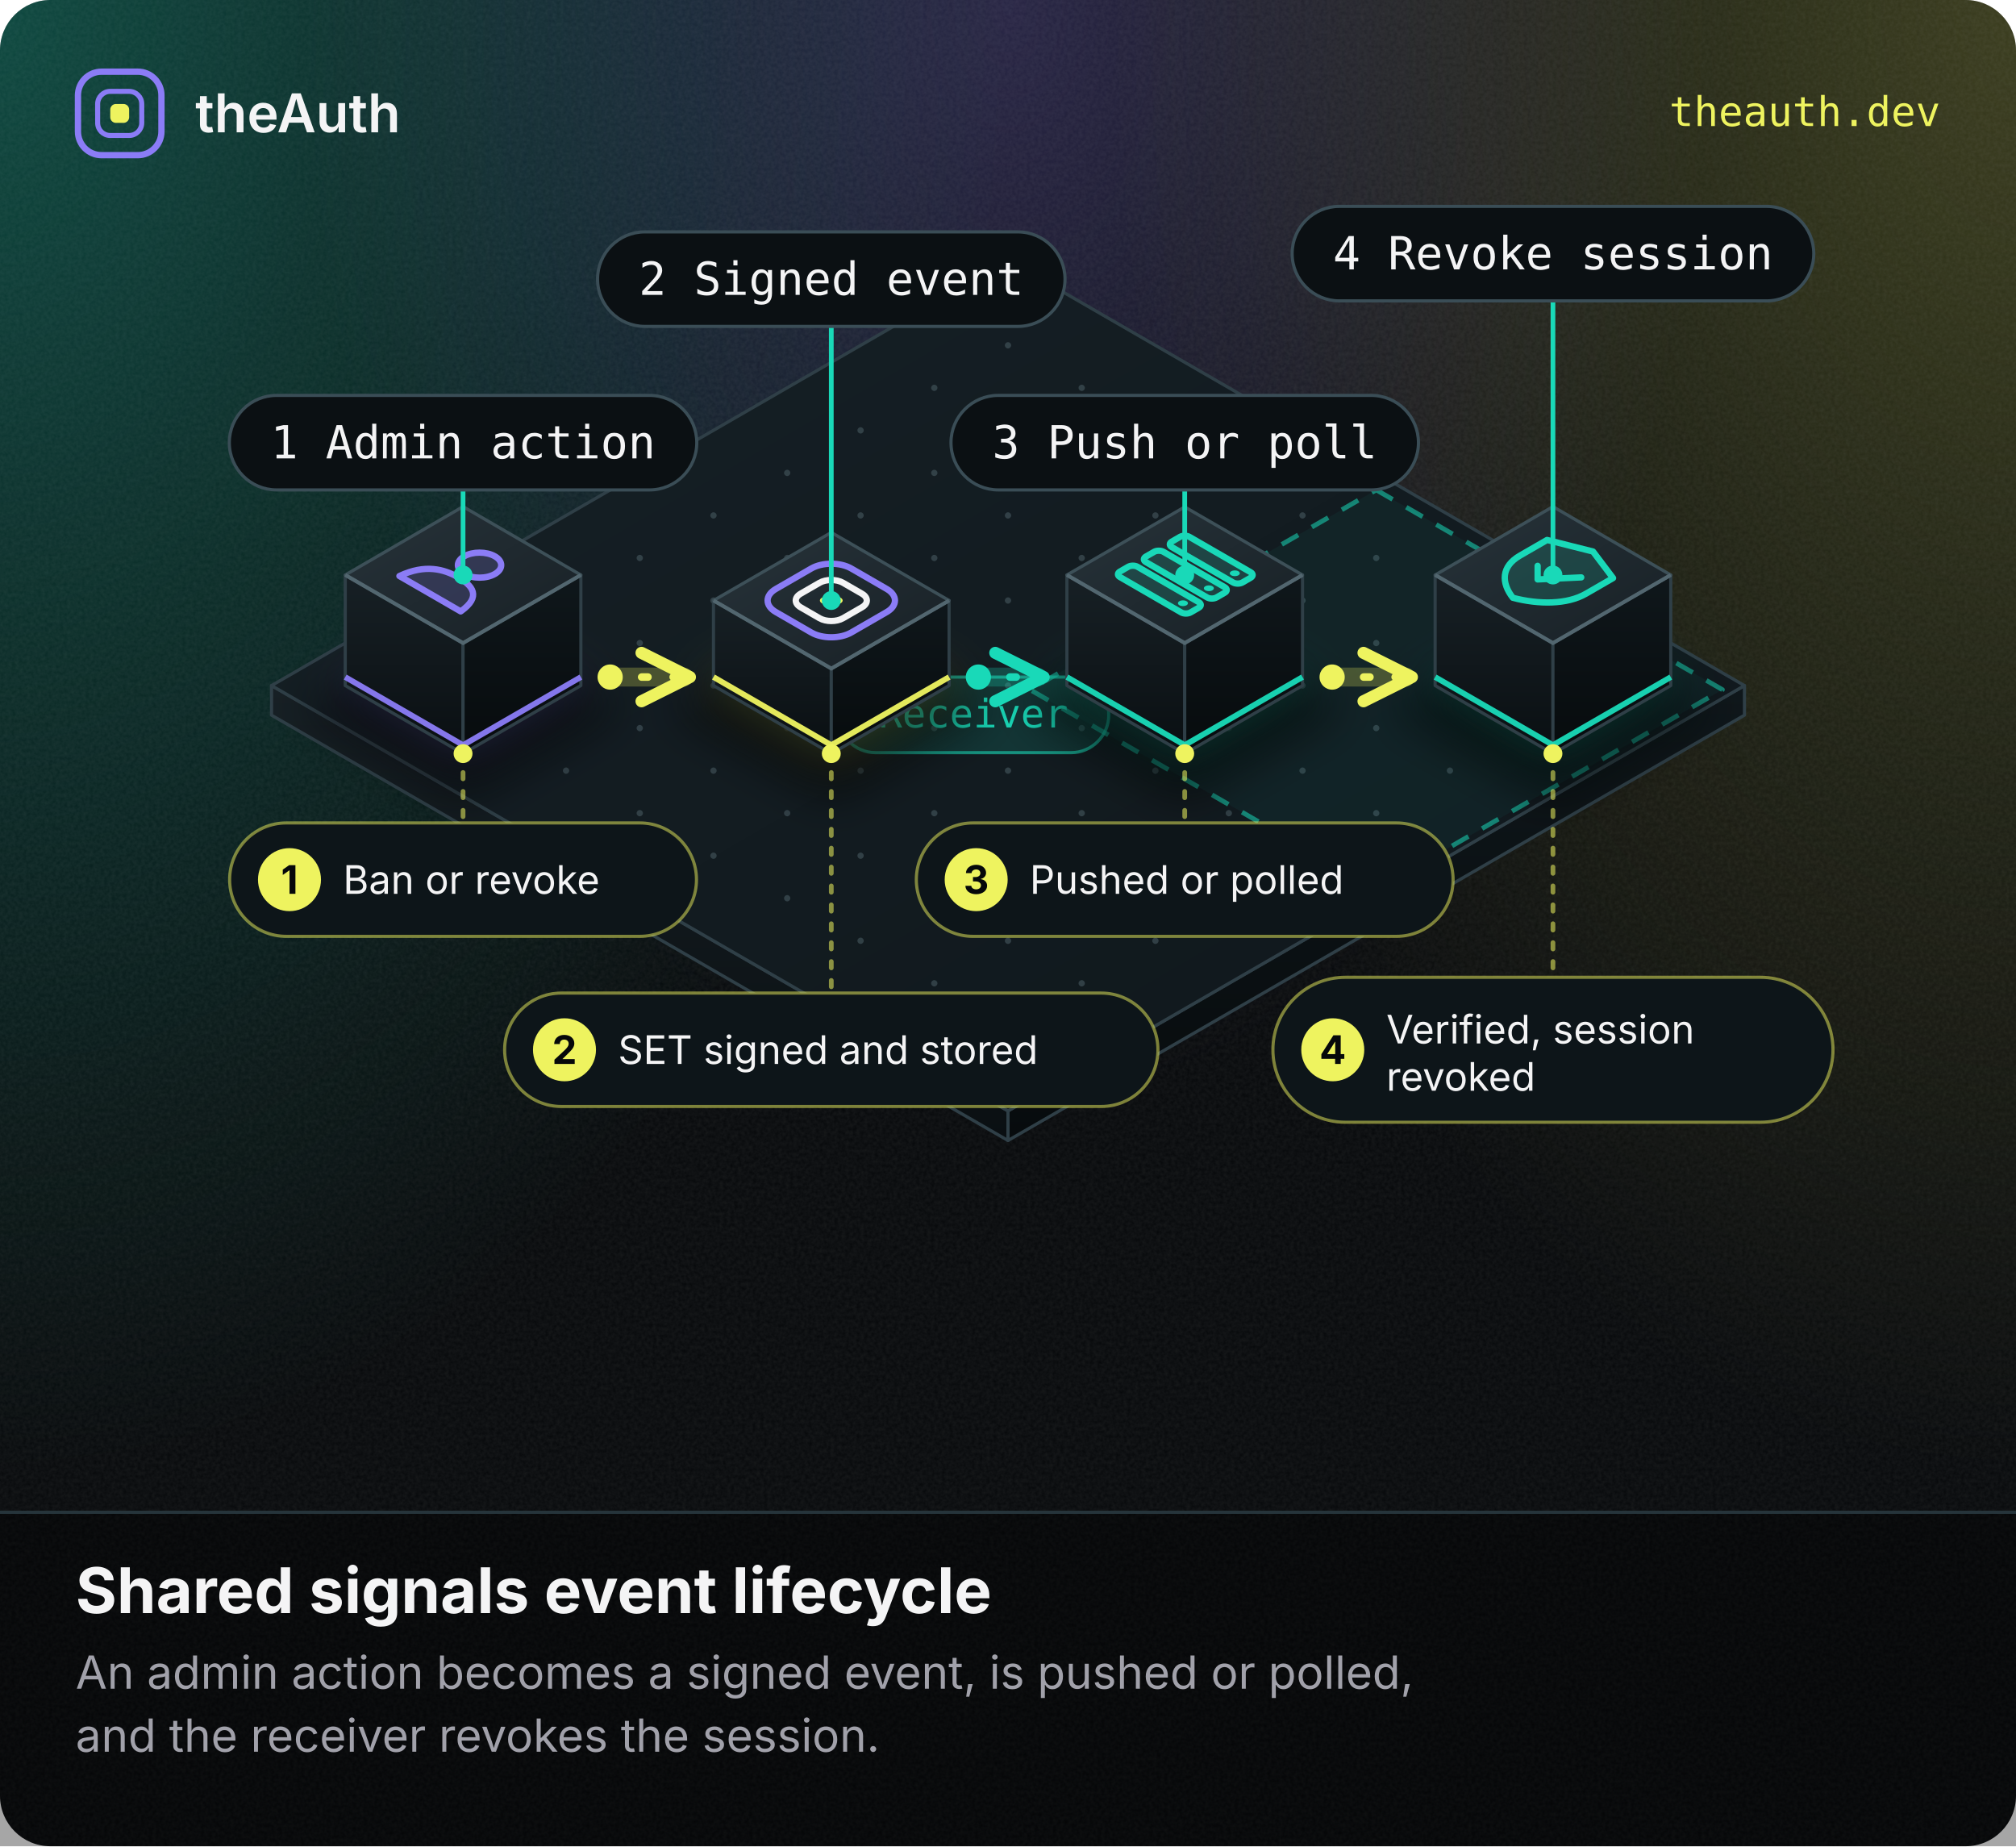
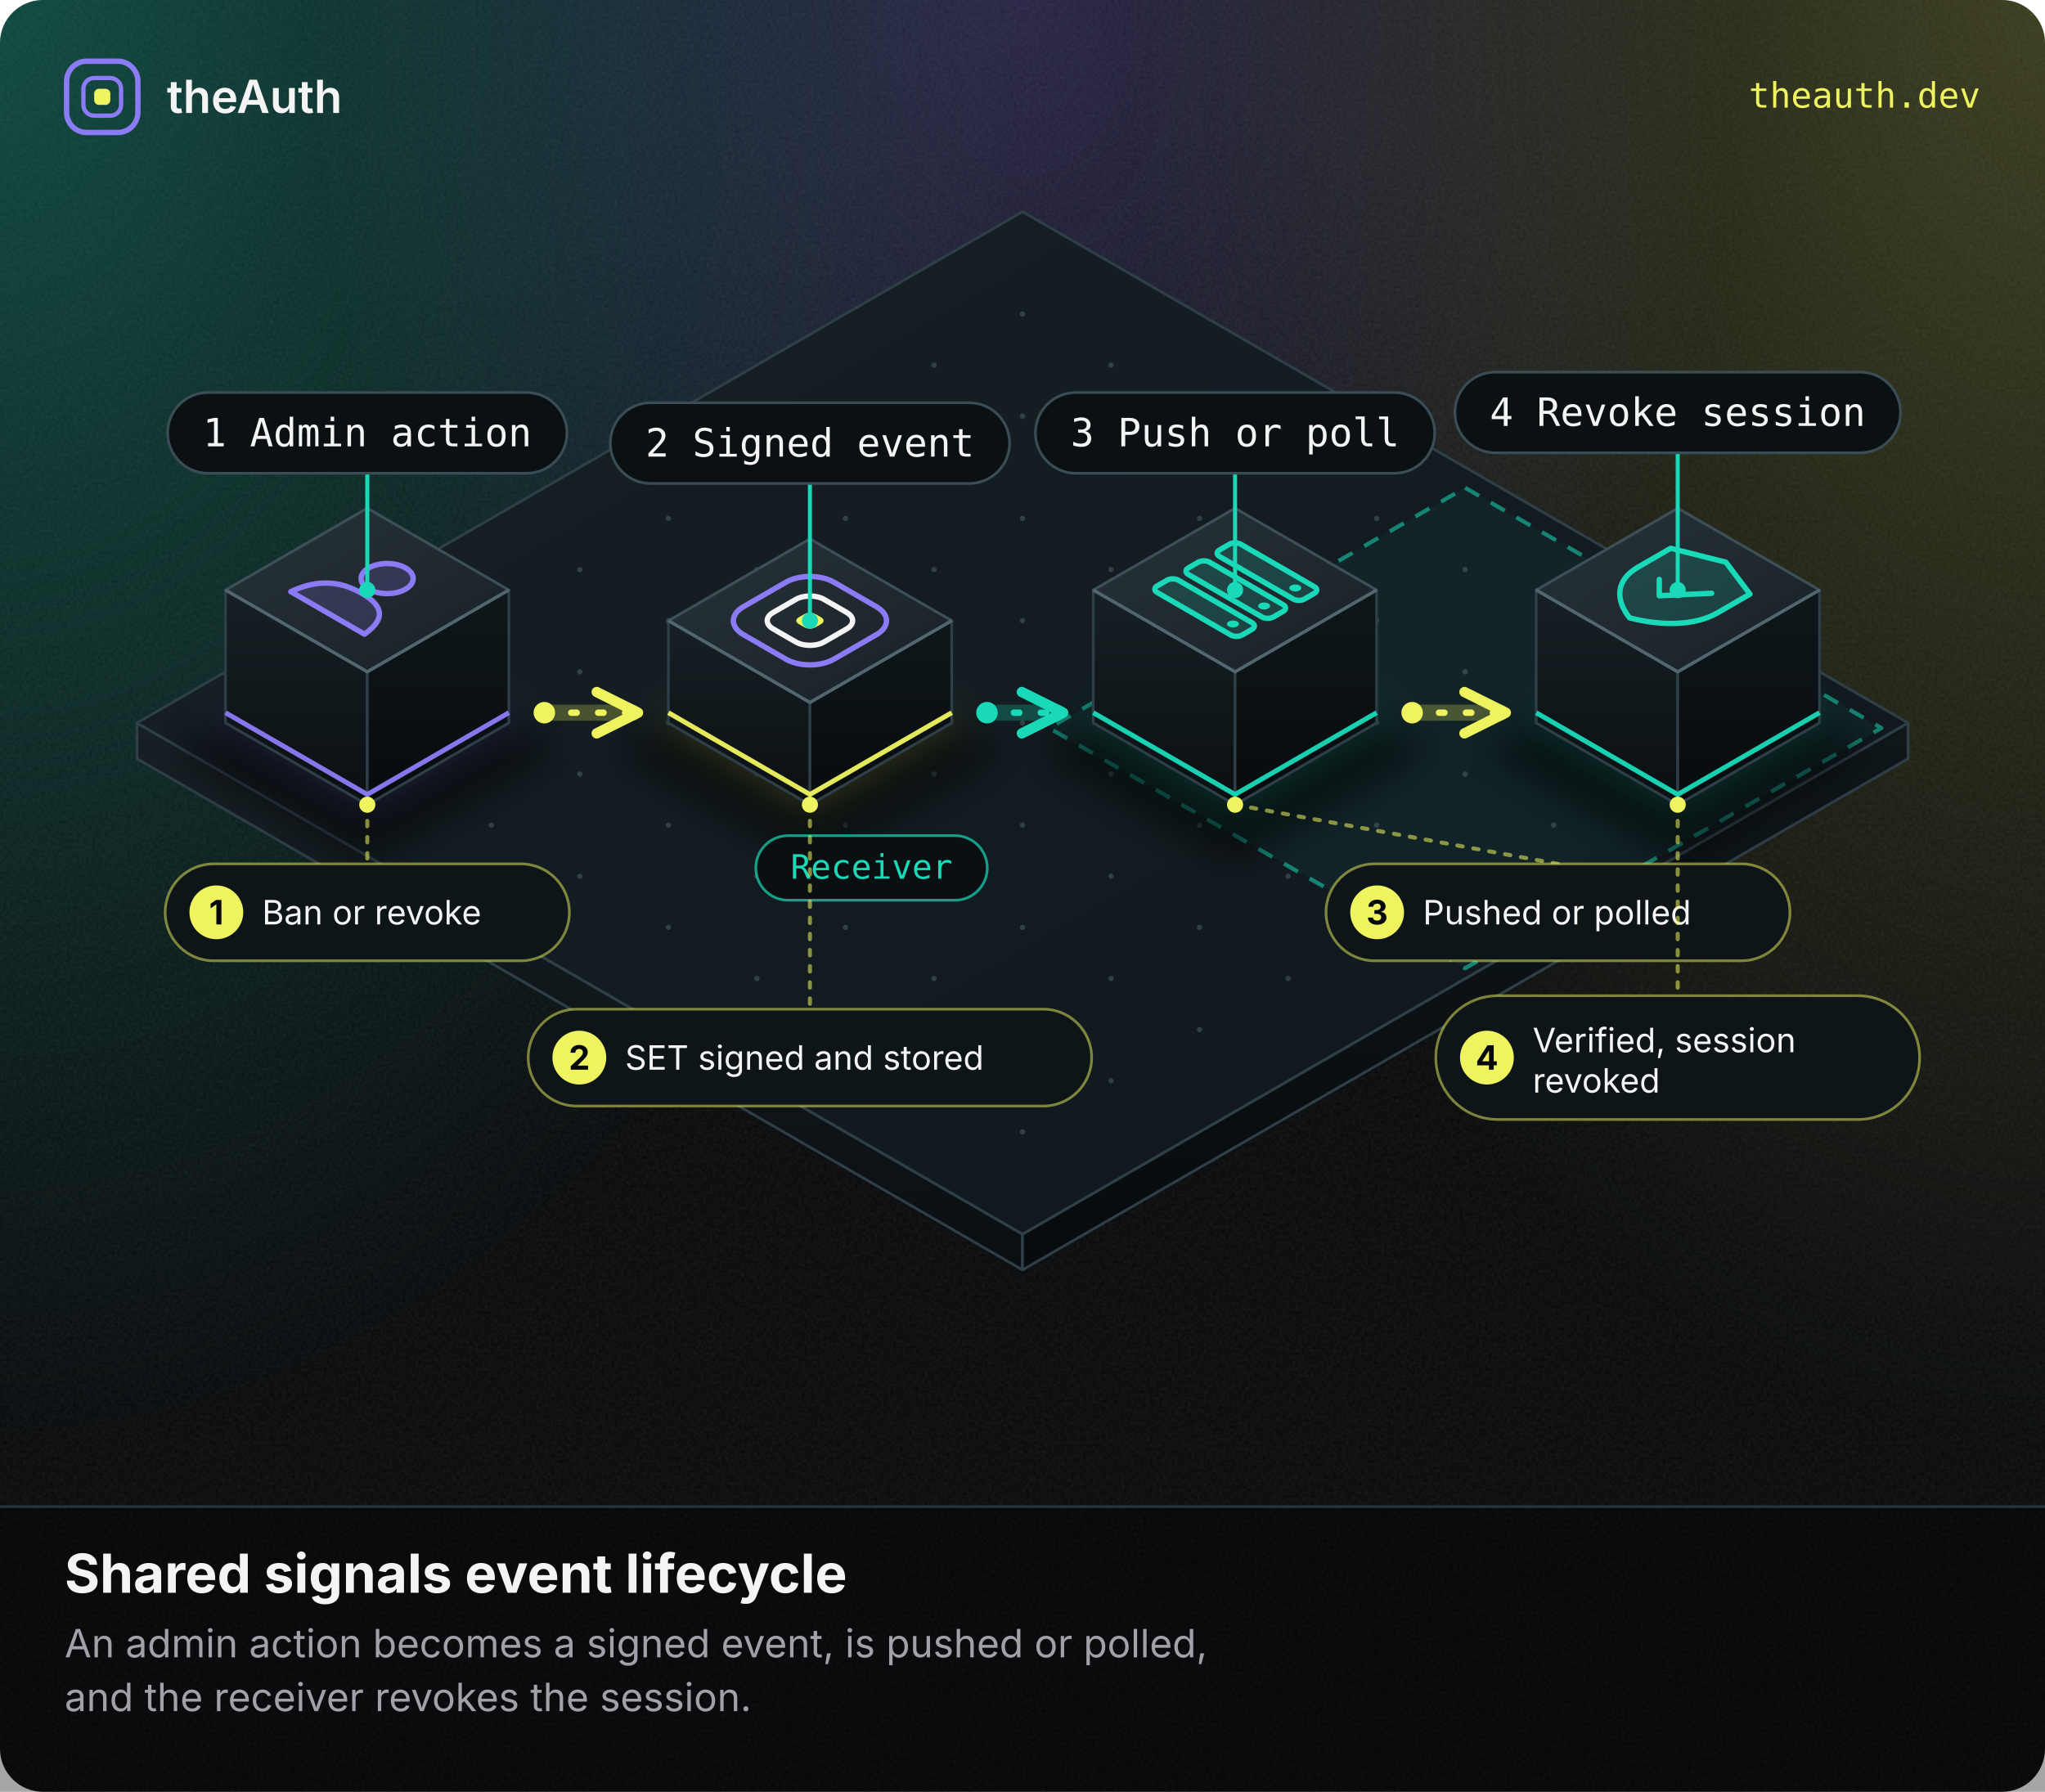
- <svg xmlns="http://www.w3.org/2000/svg" viewBox="0 0 640 586" preserveAspectRatio="xMidYMid meet" role="img" aria-labelledby="t d" font-family="Inter,ui-sans-serif,system-ui,-apple-system,Segoe UI,Roboto,sans-serif">
+ <svg xmlns="http://www.w3.org/2000/svg" viewBox="0 0 760 666" preserveAspectRatio="xMidYMid meet" role="img" aria-labelledby="t d" font-family="Inter,ui-sans-serif,system-ui,-apple-system,Segoe UI,Roboto,sans-serif">
  <defs>
-     <radialGradient id="g1" cx="0" cy="0" r="1" gradientUnits="userSpaceOnUse" gradientTransform="translate(0 0) scale(320 468.8)">
+     <radialGradient id="g1" cx="0" cy="0" r="1" gradientUnits="userSpaceOnUse" gradientTransform="translate(0 0) scale(380 532.8)">
      <stop stop-color="#19d9b8" stop-opacity=".30" />
      <stop offset="1" stop-color="#19d9b8" stop-opacity="0" />
    </radialGradient>
-     <radialGradient id="g2" cx="0" cy="0" r="1" gradientUnits="userSpaceOnUse" gradientTransform="translate(320 0) scale(224 351.6)">
+     <radialGradient id="g2" cx="0" cy="0" r="1" gradientUnits="userSpaceOnUse" gradientTransform="translate(380 0) scale(266 399.6)">
      <stop stop-color="#8b7cf6" stop-opacity=".24" />
      <stop offset="1" stop-color="#8b7cf6" stop-opacity="0" />
    </radialGradient>
-     <radialGradient id="g3" cx="0" cy="0" r="1" gradientUnits="userSpaceOnUse" gradientTransform="translate(640 0) scale(288 468.8)">
+     <radialGradient id="g3" cx="0" cy="0" r="1" gradientUnits="userSpaceOnUse" gradientTransform="translate(760 0) scale(342 532.8)">
      <stop stop-color="#eef35f" stop-opacity=".22" />
      <stop offset="1" stop-color="#eef35f" stop-opacity="0" />
    </radialGradient>
    <linearGradient id="tf" x1="0" y1="0" x2="1" y2="1">
      <stop stop-color="#27333a" />
      <stop offset="1" stop-color="#182025" />
    </linearGradient>
    <linearGradient id="lf" x1="0" y1="0" x2="0" y2="1">
      <stop stop-color="#172025" />
      <stop offset="1" stop-color="#0a0f12" />
    </linearGradient>
    <linearGradient id="rf" x1="0" y1="0" x2="0" y2="1">
      <stop stop-color="#0f171b" />
      <stop offset="1" stop-color="#070b0d" />
    </linearGradient>
    <linearGradient id="pf" x1="0" y1="0" x2="1" y2="1">
      <stop stop-color="#162026" />
      <stop offset="1" stop-color="#0f171b" />
    </linearGradient>
    <marker id="mt" viewBox="0 0 10 10" refX="8" refY="5" markerWidth="8" markerHeight="8" orient="auto-start-reverse">
      <path d="M1 1L9 5L1 9" fill="none" stroke="#19d9b8" stroke-width="2" stroke-linecap="round" stroke-linejoin="round" />
    </marker>
    <marker id="ml" viewBox="0 0 10 10" refX="8" refY="5" markerWidth="8" markerHeight="8" orient="auto-start-reverse">
      <path d="M1 1L9 5L1 9" fill="none" stroke="#eef35f" stroke-width="2" stroke-linecap="round" stroke-linejoin="round" />
    </marker>
    <marker id="mp" viewBox="0 0 10 10" refX="8" refY="5" markerWidth="8" markerHeight="8" orient="auto-start-reverse">
      <path d="M1 1L9 5L1 9" fill="none" stroke="#8b7cf6" stroke-width="2" stroke-linecap="round" stroke-linejoin="round" />
    </marker>
    <marker id="mr" viewBox="0 0 10 10" refX="8" refY="5" markerWidth="8" markerHeight="8" orient="auto-start-reverse">
      <path d="M1 1L9 5L1 9" fill="none" stroke="#f87171" stroke-width="2" stroke-linecap="round" stroke-linejoin="round" />
    </marker>
    <style>.flow{animation:flow 1.8s linear infinite}@keyframes flow{to{stroke-dashoffset:-20}}@media (prefers-reduced-motion:reduce){.flow{animation:none}}</style>
    <filter id="bl" x="-30%" y="-30%" width="160%" height="160%">
      <feGaussianBlur stdDeviation="7" />
    </filter>
    <filter id="n" x="0" y="0" width="100%" height="100%">
      <feTurbulence type="fractalNoise" baseFrequency=".85" numOctaves="2" seed="11" stitchTiles="stitch" />
      <feColorMatrix values="0 0 0 0 1  0 0 0 0 1  0 0 0 0 1  0 0 0 .7 0" />
    </filter>
  </defs>
-   <rect width="640" height="586" rx="16" fill="#06080a" />
-   <rect width="640" height="586" rx="16" fill="url(#g1)" />
-   <rect width="640" height="586" rx="16" fill="url(#g2)" />
-   <rect width="640" height="586" rx="16" fill="url(#g3)" />
-   <rect width="640" height="586" rx="16" filter="url(#n)" opacity=".10" />
-   <polygon points="86.2,227 320,362 320,352.6 86.2,217.6" fill="url(#lf)" stroke="#2f3f47" stroke-width="1" stroke-linejoin="round" />
-   <polygon points="553.8,227 320,362 320,352.6 553.8,217.6" fill="url(#rf)" stroke="#2f3f47" stroke-width="1" stroke-linejoin="round" />
-   <polygon points="320,82.6 553.8,217.6 320,352.6 86.2,217.6" fill="url(#pf)" stroke="#2f3f47" stroke-width="1" stroke-linejoin="round" />
-   <circle cx="320" cy="109.6" r="1" fill="#46585f" opacity=".6" />
-   <circle cx="296.6" cy="123.1" r="1" fill="#46585f" opacity=".6" />
-   <circle cx="273.2" cy="136.6" r="1" fill="#46585f" opacity=".6" />
-   <circle cx="249.9" cy="150.1" r="1" fill="#46585f" opacity=".6" />
-   <circle cx="226.5" cy="163.6" r="1" fill="#46585f" opacity=".6" />
-   <circle cx="203.1" cy="177.1" r="1" fill="#46585f" opacity=".6" />
-   <circle cx="179.7" cy="190.6" r="1" fill="#46585f" opacity=".6" />
-   <circle cx="156.3" cy="204.1" r="1" fill="#46585f" opacity=".6" />
-   <circle cx="132.9" cy="217.6" r="1" fill="#46585f" opacity=".6" />
-   <circle cx="343.4" cy="123.1" r="1" fill="#46585f" opacity=".6" />
-   <circle cx="320" cy="136.6" r="1" fill="#46585f" opacity=".6" />
-   <circle cx="296.6" cy="150.1" r="1" fill="#46585f" opacity=".6" />
-   <circle cx="273.2" cy="163.6" r="1" fill="#46585f" opacity=".6" />
-   <circle cx="249.9" cy="177.1" r="1" fill="#46585f" opacity=".6" />
-   <circle cx="226.5" cy="190.6" r="1" fill="#46585f" opacity=".6" />
-   <circle cx="203.1" cy="204.1" r="1" fill="#46585f" opacity=".6" />
-   <circle cx="179.7" cy="217.6" r="1" fill="#46585f" opacity=".6" />
-   <circle cx="156.3" cy="231.1" r="1" fill="#46585f" opacity=".6" />
-   <circle cx="366.8" cy="136.6" r="1" fill="#46585f" opacity=".6" />
-   <circle cx="343.4" cy="150.1" r="1" fill="#46585f" opacity=".6" />
-   <circle cx="320" cy="163.6" r="1" fill="#46585f" opacity=".6" />
-   <circle cx="296.6" cy="177.1" r="1" fill="#46585f" opacity=".6" />
-   <circle cx="273.2" cy="190.6" r="1" fill="#46585f" opacity=".6" />
-   <circle cx="249.9" cy="204.1" r="1" fill="#46585f" opacity=".6" />
-   <circle cx="226.5" cy="217.6" r="1" fill="#46585f" opacity=".6" />
-   <circle cx="203.1" cy="231.1" r="1" fill="#46585f" opacity=".6" />
-   <circle cx="179.7" cy="244.6" r="1" fill="#46585f" opacity=".6" />
-   <circle cx="390.1" cy="150.1" r="1" fill="#46585f" opacity=".6" />
-   <circle cx="366.8" cy="163.6" r="1" fill="#46585f" opacity=".6" />
-   <circle cx="343.4" cy="177.1" r="1" fill="#46585f" opacity=".6" />
-   <circle cx="320" cy="190.6" r="1" fill="#46585f" opacity=".6" />
-   <circle cx="296.6" cy="204.1" r="1" fill="#46585f" opacity=".6" />
-   <circle cx="273.2" cy="217.6" r="1" fill="#46585f" opacity=".6" />
-   <circle cx="249.9" cy="231.1" r="1" fill="#46585f" opacity=".6" />
-   <circle cx="226.5" cy="244.6" r="1" fill="#46585f" opacity=".6" />
-   <circle cx="203.1" cy="258.1" r="1" fill="#46585f" opacity=".6" />
-   <circle cx="413.5" cy="163.6" r="1" fill="#46585f" opacity=".6" />
-   <circle cx="390.1" cy="177.1" r="1" fill="#46585f" opacity=".6" />
-   <circle cx="366.8" cy="190.6" r="1" fill="#46585f" opacity=".6" />
-   <circle cx="343.4" cy="204.1" r="1" fill="#46585f" opacity=".6" />
-   <circle cx="320" cy="217.6" r="1" fill="#46585f" opacity=".6" />
-   <circle cx="296.6" cy="231.1" r="1" fill="#46585f" opacity=".6" />
-   <circle cx="273.2" cy="244.6" r="1" fill="#46585f" opacity=".6" />
-   <circle cx="249.9" cy="258.1" r="1" fill="#46585f" opacity=".6" />
-   <circle cx="226.5" cy="271.6" r="1" fill="#46585f" opacity=".6" />
-   <circle cx="436.9" cy="177.1" r="1" fill="#46585f" opacity=".6" />
-   <circle cx="413.5" cy="190.6" r="1" fill="#46585f" opacity=".6" />
-   <circle cx="390.1" cy="204.1" r="1" fill="#46585f" opacity=".6" />
-   <circle cx="366.8" cy="217.6" r="1" fill="#46585f" opacity=".6" />
-   <circle cx="343.4" cy="231.1" r="1" fill="#46585f" opacity=".6" />
-   <circle cx="320" cy="244.6" r="1" fill="#46585f" opacity=".6" />
-   <circle cx="296.6" cy="258.1" r="1" fill="#46585f" opacity=".6" />
-   <circle cx="273.2" cy="271.6" r="1" fill="#46585f" opacity=".6" />
-   <circle cx="249.9" cy="285.1" r="1" fill="#46585f" opacity=".6" />
-   <circle cx="460.3" cy="190.6" r="1" fill="#46585f" opacity=".6" />
-   <circle cx="436.9" cy="204.1" r="1" fill="#46585f" opacity=".6" />
-   <circle cx="413.5" cy="217.6" r="1" fill="#46585f" opacity=".6" />
-   <circle cx="390.1" cy="231.1" r="1" fill="#46585f" opacity=".6" />
-   <circle cx="366.8" cy="244.6" r="1" fill="#46585f" opacity=".6" />
-   <circle cx="343.4" cy="258.1" r="1" fill="#46585f" opacity=".6" />
-   <circle cx="320" cy="271.6" r="1" fill="#46585f" opacity=".6" />
-   <circle cx="296.6" cy="285.1" r="1" fill="#46585f" opacity=".6" />
-   <circle cx="273.2" cy="298.6" r="1" fill="#46585f" opacity=".6" />
-   <circle cx="483.7" cy="204.1" r="1" fill="#46585f" opacity=".6" />
-   <circle cx="460.3" cy="217.6" r="1" fill="#46585f" opacity=".6" />
-   <circle cx="436.9" cy="231.1" r="1" fill="#46585f" opacity=".6" />
-   <circle cx="413.5" cy="244.6" r="1" fill="#46585f" opacity=".6" />
-   <circle cx="390.1" cy="258.1" r="1" fill="#46585f" opacity=".6" />
-   <circle cx="366.8" cy="271.6" r="1" fill="#46585f" opacity=".6" />
-   <circle cx="343.4" cy="285.1" r="1" fill="#46585f" opacity=".6" />
-   <circle cx="320" cy="298.6" r="1" fill="#46585f" opacity=".6" />
-   <circle cx="296.6" cy="312.1" r="1" fill="#46585f" opacity=".6" />
-   <circle cx="507.1" cy="217.6" r="1" fill="#46585f" opacity=".6" />
-   <circle cx="483.7" cy="231.1" r="1" fill="#46585f" opacity=".6" />
-   <circle cx="460.3" cy="244.6" r="1" fill="#46585f" opacity=".6" />
-   <circle cx="436.9" cy="258.1" r="1" fill="#46585f" opacity=".6" />
-   <circle cx="413.5" cy="271.6" r="1" fill="#46585f" opacity=".6" />
-   <circle cx="390.1" cy="285.1" r="1" fill="#46585f" opacity=".6" />
-   <circle cx="366.8" cy="298.6" r="1" fill="#46585f" opacity=".6" />
-   <circle cx="343.4" cy="312.1" r="1" fill="#46585f" opacity=".6" />
-   <circle cx="320" cy="325.6" r="1" fill="#46585f" opacity=".6" />
-   <polygon points="436.9,155.5 546.8,218.9 436.9,282.4 327,218.9" fill="#19d9b8" fill-opacity=".05" stroke="#19d9b8" stroke-opacity=".55" stroke-width="1.5" stroke-dasharray="6 5" stroke-linejoin="round" />
-   <rect x="266" y="214.9" width="86" height="24" rx="12" fill="#19d9b8" fill-opacity=".14" stroke="#19d9b8" stroke-opacity=".6" />
-   <text x="309" y="230.9" text-anchor="middle" font-size="12.5" fill="#19d9b8" font-family="ui-monospace,JetBrains Mono,Menlo,Consolas,monospace">Receiver</text>
-   <polygon points="147,195.1 197.5,224.3 147,253.5 96.5,224.3" fill="#000" opacity=".6" filter="url(#bl)" />
-   <polygon points="147,193.3 189.1,217.6 147,241.9 104.9,217.6" fill="#8b7cf6" opacity=".16" filter="url(#bl)" />
-   <polygon points="109.6,217.6 147,239.2 147,204.1 109.6,182.5" fill="url(#lf)" stroke="#2f3f47" stroke-width="1" stroke-linejoin="round" />
-   <polygon points="184.4,217.6 147,239.2 147,204.1 184.4,182.5" fill="url(#rf)" stroke="#2f3f47" stroke-width="1" stroke-linejoin="round" />
-   <polygon points="147,160.8 184.4,182.5 147,204.1 109.6,182.5" fill="url(#tf)" stroke="#3d5058" stroke-width="1" stroke-linejoin="round" />
-   <polyline points="109.6,182.5 147,204.1 184.4,182.5" fill="none" stroke="#52666f" stroke-width="1.2" />
-   <polyline points="109.6,214.9 147,236.5 184.4,214.9" fill="none" stroke="#8b7cf6" stroke-width="1.8" opacity=".95" />
-   <g transform="matrix(37.411 21.6 -37.411 21.6 147 160.8)" fill="none" stroke-width="2" stroke-linecap="round" stroke-linejoin="round" style="vector-effect:non-scaling-stroke">
+   <rect width="760" height="666" rx="16" fill="#06080a" />
+   <rect width="760" height="666" rx="16" fill="url(#g1)" />
+   <rect width="760" height="666" rx="16" fill="url(#g2)" />
+   <rect width="760" height="666" rx="16" fill="url(#g3)" />
+   <rect width="760" height="666" rx="16" filter="url(#n)" opacity=".10" />
+   <polygon points="50.9,282 380,472 380,458.7 50.9,268.7" fill="url(#lf)" stroke="#2f3f47" stroke-width="1" stroke-linejoin="round" />
+   <polygon points="709.1,282 380,472 380,458.7 709.1,268.7" fill="url(#rf)" stroke="#2f3f47" stroke-width="1" stroke-linejoin="round" />
+   <polygon points="380,78.7 709.1,268.7 380,458.7 50.9,268.7" fill="url(#pf)" stroke="#2f3f47" stroke-width="1" stroke-linejoin="round" />
+   <circle cx="380" cy="116.7" r="1" fill="#46585f" opacity=".6" />
+   <circle cx="347.1" cy="135.7" r="1" fill="#46585f" opacity=".6" />
+   <circle cx="314.2" cy="154.7" r="1" fill="#46585f" opacity=".6" />
+   <circle cx="281.3" cy="173.7" r="1" fill="#46585f" opacity=".6" />
+   <circle cx="248.4" cy="192.7" r="1" fill="#46585f" opacity=".6" />
+   <circle cx="215.5" cy="211.7" r="1" fill="#46585f" opacity=".6" />
+   <circle cx="182.6" cy="230.7" r="1" fill="#46585f" opacity=".6" />
+   <circle cx="149.6" cy="249.7" r="1" fill="#46585f" opacity=".6" />
+   <circle cx="116.7" cy="268.7" r="1" fill="#46585f" opacity=".6" />
+   <circle cx="412.9" cy="135.7" r="1" fill="#46585f" opacity=".6" />
+   <circle cx="380" cy="154.7" r="1" fill="#46585f" opacity=".6" />
+   <circle cx="347.1" cy="173.7" r="1" fill="#46585f" opacity=".6" />
+   <circle cx="314.2" cy="192.7" r="1" fill="#46585f" opacity=".6" />
+   <circle cx="281.3" cy="211.7" r="1" fill="#46585f" opacity=".6" />
+   <circle cx="248.4" cy="230.7" r="1" fill="#46585f" opacity=".6" />
+   <circle cx="215.5" cy="249.7" r="1" fill="#46585f" opacity=".6" />
+   <circle cx="182.6" cy="268.7" r="1" fill="#46585f" opacity=".6" />
+   <circle cx="149.6" cy="287.7" r="1" fill="#46585f" opacity=".6" />
+   <circle cx="445.8" cy="154.7" r="1" fill="#46585f" opacity=".6" />
+   <circle cx="412.9" cy="173.7" r="1" fill="#46585f" opacity=".6" />
+   <circle cx="380" cy="192.7" r="1" fill="#46585f" opacity=".6" />
+   <circle cx="347.1" cy="211.7" r="1" fill="#46585f" opacity=".6" />
+   <circle cx="314.2" cy="230.7" r="1" fill="#46585f" opacity=".6" />
+   <circle cx="281.3" cy="249.7" r="1" fill="#46585f" opacity=".6" />
+   <circle cx="248.4" cy="268.7" r="1" fill="#46585f" opacity=".6" />
+   <circle cx="215.5" cy="287.7" r="1" fill="#46585f" opacity=".6" />
+   <circle cx="182.6" cy="306.7" r="1" fill="#46585f" opacity=".6" />
+   <circle cx="478.7" cy="173.7" r="1" fill="#46585f" opacity=".6" />
+   <circle cx="445.8" cy="192.7" r="1" fill="#46585f" opacity=".6" />
+   <circle cx="412.9" cy="211.7" r="1" fill="#46585f" opacity=".6" />
+   <circle cx="380" cy="230.7" r="1" fill="#46585f" opacity=".6" />
+   <circle cx="347.1" cy="249.7" r="1" fill="#46585f" opacity=".6" />
+   <circle cx="314.2" cy="268.7" r="1" fill="#46585f" opacity=".6" />
+   <circle cx="281.3" cy="287.7" r="1" fill="#46585f" opacity=".6" />
+   <circle cx="248.4" cy="306.7" r="1" fill="#46585f" opacity=".6" />
+   <circle cx="215.5" cy="325.7" r="1" fill="#46585f" opacity=".6" />
+   <circle cx="511.6" cy="192.7" r="1" fill="#46585f" opacity=".6" />
+   <circle cx="478.7" cy="211.7" r="1" fill="#46585f" opacity=".6" />
+   <circle cx="445.8" cy="230.7" r="1" fill="#46585f" opacity=".6" />
+   <circle cx="412.9" cy="249.7" r="1" fill="#46585f" opacity=".6" />
+   <circle cx="380" cy="268.7" r="1" fill="#46585f" opacity=".6" />
+   <circle cx="347.1" cy="287.7" r="1" fill="#46585f" opacity=".6" />
+   <circle cx="314.2" cy="306.7" r="1" fill="#46585f" opacity=".6" />
+   <circle cx="281.3" cy="325.7" r="1" fill="#46585f" opacity=".6" />
+   <circle cx="248.4" cy="344.7" r="1" fill="#46585f" opacity=".6" />
+   <circle cx="544.5" cy="211.7" r="1" fill="#46585f" opacity=".6" />
+   <circle cx="511.6" cy="230.7" r="1" fill="#46585f" opacity=".6" />
+   <circle cx="478.7" cy="249.7" r="1" fill="#46585f" opacity=".6" />
+   <circle cx="445.8" cy="268.7" r="1" fill="#46585f" opacity=".6" />
+   <circle cx="412.9" cy="287.7" r="1" fill="#46585f" opacity=".6" />
+   <circle cx="380" cy="306.7" r="1" fill="#46585f" opacity=".6" />
+   <circle cx="347.1" cy="325.7" r="1" fill="#46585f" opacity=".6" />
+   <circle cx="314.2" cy="344.7" r="1" fill="#46585f" opacity=".6" />
+   <circle cx="281.3" cy="363.7" r="1" fill="#46585f" opacity=".6" />
+   <circle cx="577.4" cy="230.7" r="1" fill="#46585f" opacity=".6" />
+   <circle cx="544.5" cy="249.7" r="1" fill="#46585f" opacity=".6" />
+   <circle cx="511.6" cy="268.7" r="1" fill="#46585f" opacity=".6" />
+   <circle cx="478.7" cy="287.7" r="1" fill="#46585f" opacity=".6" />
+   <circle cx="445.8" cy="306.7" r="1" fill="#46585f" opacity=".6" />
+   <circle cx="412.9" cy="325.7" r="1" fill="#46585f" opacity=".6" />
+   <circle cx="380" cy="344.7" r="1" fill="#46585f" opacity=".6" />
+   <circle cx="347.1" cy="363.7" r="1" fill="#46585f" opacity=".6" />
+   <circle cx="314.2" cy="382.7" r="1" fill="#46585f" opacity=".6" />
+   <circle cx="610.4" cy="249.7" r="1" fill="#46585f" opacity=".6" />
+   <circle cx="577.4" cy="268.7" r="1" fill="#46585f" opacity=".6" />
+   <circle cx="544.5" cy="287.7" r="1" fill="#46585f" opacity=".6" />
+   <circle cx="511.6" cy="306.7" r="1" fill="#46585f" opacity=".6" />
+   <circle cx="478.7" cy="325.7" r="1" fill="#46585f" opacity=".6" />
+   <circle cx="445.8" cy="344.7" r="1" fill="#46585f" opacity=".6" />
+   <circle cx="412.9" cy="363.7" r="1" fill="#46585f" opacity=".6" />
+   <circle cx="380" cy="382.7" r="1" fill="#46585f" opacity=".6" />
+   <circle cx="347.1" cy="401.7" r="1" fill="#46585f" opacity=".6" />
+   <circle cx="643.3" cy="268.7" r="1" fill="#46585f" opacity=".6" />
+   <circle cx="610.4" cy="287.7" r="1" fill="#46585f" opacity=".6" />
+   <circle cx="577.4" cy="306.7" r="1" fill="#46585f" opacity=".6" />
+   <circle cx="544.5" cy="325.7" r="1" fill="#46585f" opacity=".6" />
+   <circle cx="511.6" cy="344.7" r="1" fill="#46585f" opacity=".6" />
+   <circle cx="478.7" cy="363.7" r="1" fill="#46585f" opacity=".6" />
+   <circle cx="445.8" cy="382.7" r="1" fill="#46585f" opacity=".6" />
+   <circle cx="412.9" cy="401.7" r="1" fill="#46585f" opacity=".6" />
+   <circle cx="380" cy="420.7" r="1" fill="#46585f" opacity=".6" />
+   <polygon points="544.5,181.3 699.2,270.6 544.5,359.9 389.9,270.6" fill="#19d9b8" fill-opacity=".05" stroke="#19d9b8" stroke-opacity=".55" stroke-width="1.5" stroke-dasharray="6 5" stroke-linejoin="round" />
+   <polygon points="136.5,237.2 207.6,278.2 136.5,319.2 65.4,278.2" fill="#000" opacity=".6" filter="url(#bl)" />
+   <polygon points="136.5,234.5 195.7,268.7 136.5,302.9 77.2,268.7" fill="#8b7cf6" opacity=".16" filter="url(#bl)" />
+   <polygon points="83.8,268.7 136.5,299.1 136.5,249.7 83.8,219.3" fill="url(#lf)" stroke="#2f3f47" stroke-width="1" stroke-linejoin="round" />
+   <polygon points="189.1,268.7 136.5,299.1 136.5,249.7 189.1,219.3" fill="url(#rf)" stroke="#2f3f47" stroke-width="1" stroke-linejoin="round" />
+   <polygon points="136.5,188.9 189.1,219.3 136.5,249.7 83.8,219.3" fill="url(#tf)" stroke="#3d5058" stroke-width="1" stroke-linejoin="round" />
+   <polyline points="83.8,219.3 136.5,249.7 189.1,219.3" fill="none" stroke="#52666f" stroke-width="1.2" />
+   <polyline points="83.8,264.9 136.5,295.3 189.1,264.9" fill="none" stroke="#8b7cf6" stroke-width="1.8" opacity=".95" />
+   <g transform="matrix(52.653 30.4 -52.653 30.4 136.5 188.9)" fill="none" stroke-width="2" stroke-linecap="round" stroke-linejoin="round" style="vector-effect:non-scaling-stroke">
    <circle vector-effect="non-scaling-stroke" cx=".5" cy=".36" r=".13" fill="#8b7cf6" fill-opacity=".18" stroke="#8b7cf6" />
    <path vector-effect="non-scaling-stroke" d="M.24 .78C.26 .58 .38 .54 .5 .54S.74 .58 .76 .78Z" fill="#8b7cf6" fill-opacity=".18" stroke="#8b7cf6" />
  </g>
-   <polygon points="263.9,195.1 314.4,224.3 263.9,253.5 213.4,224.3" fill="#000" opacity=".6" filter="url(#bl)" />
-   <polygon points="263.9,193.3 306,217.6 263.9,241.9 221.8,217.6" fill="#eef35f" opacity=".16" filter="url(#bl)" />
-   <polygon points="226.5,217.6 263.9,239.2 263.9,212.2 226.5,190.6" fill="url(#lf)" stroke="#2f3f47" stroke-width="1" stroke-linejoin="round" />
-   <polygon points="301.3,217.6 263.9,239.2 263.9,212.2 301.3,190.6" fill="url(#rf)" stroke="#2f3f47" stroke-width="1" stroke-linejoin="round" />
-   <polygon points="263.9,169 301.3,190.6 263.9,212.2 226.5,190.6" fill="url(#tf)" stroke="#3d5058" stroke-width="1" stroke-linejoin="round" />
-   <polyline points="226.5,190.6 263.9,212.2 301.3,190.6" fill="none" stroke="#52666f" stroke-width="1.2" />
-   <polyline points="226.5,214.9 263.9,236.5 301.3,214.9" fill="none" stroke="#eef35f" stroke-width="1.8" opacity=".95" />
-   <g transform="matrix(37.411 21.6 -37.411 21.6 263.9 169)" fill="none" stroke-width="2" stroke-linecap="round" stroke-linejoin="round" style="vector-effect:non-scaling-stroke">
+   <polygon points="301,237.2 372.1,278.2 301,319.2 229.9,278.2" fill="#000" opacity=".6" filter="url(#bl)" />
+   <polygon points="301,234.5 360.3,268.7 301,302.9 241.8,268.7" fill="#eef35f" opacity=".16" filter="url(#bl)" />
+   <polygon points="248.4,268.7 301,299.1 301,261.1 248.4,230.7" fill="url(#lf)" stroke="#2f3f47" stroke-width="1" stroke-linejoin="round" />
+   <polygon points="353.7,268.7 301,299.1 301,261.1 353.7,230.7" fill="url(#rf)" stroke="#2f3f47" stroke-width="1" stroke-linejoin="round" />
+   <polygon points="301,200.3 353.7,230.7 301,261.1 248.4,230.7" fill="url(#tf)" stroke="#3d5058" stroke-width="1" stroke-linejoin="round" />
+   <polyline points="248.4,230.7 301,261.1 353.7,230.7" fill="none" stroke="#52666f" stroke-width="1.2" />
+   <polyline points="248.4,264.9 301,295.3 353.7,264.9" fill="none" stroke="#eef35f" stroke-width="1.8" opacity=".95" />
+   <g transform="matrix(52.653 30.4 -52.653 30.4 301 200.3)" fill="none" stroke-width="2" stroke-linecap="round" stroke-linejoin="round" style="vector-effect:non-scaling-stroke">
    <rect vector-effect="non-scaling-stroke" x=".18" y=".18" width=".64" height=".64" rx=".17" fill="none" stroke="#8b7cf6" />
    <rect vector-effect="non-scaling-stroke" x=".32" y=".32" width=".36" height=".36" rx=".1" fill="none" stroke="#f4f4f5" />
    <rect vector-effect="non-scaling-stroke" x=".44" y=".44" width=".12" height=".12" rx=".04" fill="#eef35f" stroke="none" />
  </g>
-   <polygon points="376.1,195.1 426.6,224.3 376.1,253.5 325.6,224.3" fill="#000" opacity=".6" filter="url(#bl)" />
-   <polygon points="376.1,193.3 418.2,217.6 376.1,241.9 334,217.6" fill="#19d9b8" opacity=".16" filter="url(#bl)" />
-   <polygon points="338.7,217.6 376.1,239.2 376.1,204.1 338.7,182.5" fill="url(#lf)" stroke="#2f3f47" stroke-width="1" stroke-linejoin="round" />
-   <polygon points="413.5,217.6 376.1,239.2 376.1,204.1 413.5,182.5" fill="url(#rf)" stroke="#2f3f47" stroke-width="1" stroke-linejoin="round" />
-   <polygon points="376.1,160.9 413.5,182.5 376.1,204.1 338.7,182.5" fill="url(#tf)" stroke="#3d5058" stroke-width="1" stroke-linejoin="round" />
-   <polyline points="338.7,182.5 376.1,204.1 413.5,182.5" fill="none" stroke="#52666f" stroke-width="1.2" />
-   <polyline points="338.7,214.9 376.1,236.5 413.5,214.9" fill="none" stroke="#19d9b8" stroke-width="1.8" opacity=".95" />
-   <g transform="matrix(37.411 21.6 -37.411 21.6 376.1 160.9)" fill="none" stroke-width="2" stroke-linecap="round" stroke-linejoin="round" style="vector-effect:non-scaling-stroke">
+   <polygon points="459,237.2 530.1,278.2 459,319.2 387.9,278.2" fill="#000" opacity=".6" filter="url(#bl)" />
+   <polygon points="459,234.5 518.2,268.7 459,302.9 399.7,268.7" fill="#19d9b8" opacity=".16" filter="url(#bl)" />
+   <polygon points="406.3,268.7 459,299.1 459,249.7 406.3,219.3" fill="url(#lf)" stroke="#2f3f47" stroke-width="1" stroke-linejoin="round" />
+   <polygon points="511.6,268.7 459,299.1 459,249.7 511.6,219.3" fill="url(#rf)" stroke="#2f3f47" stroke-width="1" stroke-linejoin="round" />
+   <polygon points="459,188.9 511.6,219.3 459,249.7 406.3,219.3" fill="url(#tf)" stroke="#3d5058" stroke-width="1" stroke-linejoin="round" />
+   <polyline points="406.3,219.3 459,249.7 511.6,219.3" fill="none" stroke="#52666f" stroke-width="1.2" />
+   <polyline points="406.3,264.9 459,295.3 511.6,264.9" fill="none" stroke="#19d9b8" stroke-width="1.8" opacity=".95" />
+   <g transform="matrix(52.653 30.4 -52.653 30.4 459 188.9)" fill="none" stroke-width="2" stroke-linecap="round" stroke-linejoin="round" style="vector-effect:non-scaling-stroke">
    <rect vector-effect="non-scaling-stroke" x=".2" y="0.2" width=".6" height=".15" rx=".04" fill="#19d9b8" fill-opacity=".16" stroke="#19d9b8" />
    <circle vector-effect="non-scaling-stroke" cx=".7" cy="0.275" r=".03" fill="#19d9b8" stroke="none" />
    <rect vector-effect="non-scaling-stroke" x=".2" y="0.42" width=".6" height=".15" rx=".04" fill="#19d9b8" fill-opacity=".16" stroke="#19d9b8" />
    <circle vector-effect="non-scaling-stroke" cx=".7" cy="0.495" r=".03" fill="#19d9b8" stroke="none" />
    <rect vector-effect="non-scaling-stroke" x=".2" y="0.64" width=".6" height=".15" rx=".04" fill="#19d9b8" fill-opacity=".16" stroke="#19d9b8" />
    <circle vector-effect="non-scaling-stroke" cx=".7" cy="0.715" r=".03" fill="#19d9b8" stroke="none" />
  </g>
-   <polygon points="493,195.1 543.5,224.3 493,253.5 442.5,224.3" fill="#000" opacity=".6" filter="url(#bl)" />
-   <polygon points="493,193.3 535.1,217.6 493,241.9 450.9,217.6" fill="#19d9b8" opacity=".16" filter="url(#bl)" />
-   <polygon points="455.6,217.6 493,239.2 493,204.1 455.6,182.5" fill="url(#lf)" stroke="#2f3f47" stroke-width="1" stroke-linejoin="round" />
-   <polygon points="530.4,217.6 493,239.2 493,204.1 530.4,182.5" fill="url(#rf)" stroke="#2f3f47" stroke-width="1" stroke-linejoin="round" />
-   <polygon points="493,160.8 530.4,182.5 493,204.1 455.6,182.5" fill="url(#tf)" stroke="#3d5058" stroke-width="1" stroke-linejoin="round" />
-   <polyline points="455.6,182.5 493,204.1 530.4,182.5" fill="none" stroke="#52666f" stroke-width="1.2" />
-   <polyline points="455.6,214.9 493,236.5 530.4,214.9" fill="none" stroke="#19d9b8" stroke-width="1.8" opacity=".95" />
-   <g transform="matrix(37.411 21.6 -37.411 21.6 493 160.8)" fill="none" stroke-width="2" stroke-linecap="round" stroke-linejoin="round" style="vector-effect:non-scaling-stroke">
+   <polygon points="623.5,237.2 694.6,278.2 623.5,319.2 552.4,278.2" fill="#000" opacity=".6" filter="url(#bl)" />
+   <polygon points="623.5,234.5 682.8,268.7 623.5,302.9 564.3,268.7" fill="#19d9b8" opacity=".16" filter="url(#bl)" />
+   <polygon points="570.9,268.7 623.5,299.1 623.5,249.7 570.9,219.3" fill="url(#lf)" stroke="#2f3f47" stroke-width="1" stroke-linejoin="round" />
+   <polygon points="676.2,268.7 623.5,299.1 623.5,249.7 676.2,219.3" fill="url(#rf)" stroke="#2f3f47" stroke-width="1" stroke-linejoin="round" />
+   <polygon points="623.5,188.9 676.2,219.3 623.5,249.7 570.9,219.3" fill="url(#tf)" stroke="#3d5058" stroke-width="1" stroke-linejoin="round" />
+   <polyline points="570.9,219.3 623.5,249.7 676.2,219.3" fill="none" stroke="#52666f" stroke-width="1.2" />
+   <polyline points="570.9,264.9 623.5,295.3 676.2,264.9" fill="none" stroke="#19d9b8" stroke-width="1.8" opacity=".95" />
+   <g transform="matrix(52.653 30.4 -52.653 30.4 623.5 188.9)" fill="none" stroke-width="2" stroke-linecap="round" stroke-linejoin="round" style="vector-effect:non-scaling-stroke">
    <path vector-effect="non-scaling-stroke" d="M.5 .16L.78 .27V.5C.78 .66 .66 .78 .5 .84C.34 .78 .22 .66 .22 .5V.27Z" fill="#19d9b8" fill-opacity=".16" stroke="#19d9b8" />
    <path vector-effect="non-scaling-stroke" d="M.37 .5L.47 .6L.64 .4" fill="none" stroke="#19d9b8" />
  </g>
-   <polyline points="193.7,214.9 217.1,214.9" fill="none" stroke="#eef35f" stroke-opacity=".25" stroke-width="6" stroke-linecap="round" stroke-linejoin="round" />
-   <polyline class="flow" points="193.7,214.9 217.1,214.9" fill="none" stroke="#eef35f" stroke-width="2.4" stroke-dasharray="2 8" stroke-linecap="round" stroke-linejoin="round" marker-end="url(#ml)" />
-   <circle cx="193.7" cy="214.9" r="4" fill="#eef35f" />
-   <polyline points="310.6,214.9 329.4,214.9" fill="none" stroke="#19d9b8" stroke-opacity=".25" stroke-width="6" stroke-linecap="round" stroke-linejoin="round" />
-   <polyline class="flow" points="310.6,214.9 329.4,214.9" fill="none" stroke="#19d9b8" stroke-width="2.4" stroke-dasharray="2 8" stroke-linecap="round" stroke-linejoin="round" marker-end="url(#mt)" />
-   <circle cx="310.6" cy="214.9" r="4" fill="#19d9b8" />
-   <polyline points="422.9,214.9 446.3,214.9" fill="none" stroke="#eef35f" stroke-opacity=".25" stroke-width="6" stroke-linecap="round" stroke-linejoin="round" />
-   <polyline class="flow" points="422.9,214.9 446.3,214.9" fill="none" stroke="#eef35f" stroke-width="2.4" stroke-dasharray="2 8" stroke-linecap="round" stroke-linejoin="round" marker-end="url(#ml)" />
-   <circle cx="422.9" cy="214.9" r="4" fill="#eef35f" />
-   <line x1="147" y1="155.5" x2="147" y2="182.5" stroke="#19d9b8" stroke-width="1.5" />
-   <circle cx="147" cy="182.5" r="3" fill="#19d9b8" />
-   <rect x="72.8" y="125.5" width="148.4" height="30" rx="15" fill="#0b1013" stroke="#3a4d56" />
-   <text x="147" y="145.5" text-anchor="middle" font-size="14.5" fill="#f4f4f5" font-family="ui-monospace,JetBrains Mono,Menlo,Consolas,monospace">1 Admin action</text>
-   <line x1="263.9" y1="103.6" x2="263.9" y2="190.6" stroke="#19d9b8" stroke-width="1.5" />
-   <circle cx="263.9" cy="190.6" r="3" fill="#19d9b8" />
-   <rect x="189.7" y="73.6" width="148.4" height="30" rx="15" fill="#0b1013" stroke="#3a4d56" />
-   <text x="263.9" y="93.6" text-anchor="middle" font-size="14.5" fill="#f4f4f5" font-family="ui-monospace,JetBrains Mono,Menlo,Consolas,monospace">2 Signed event</text>
-   <line x1="376.1" y1="155.5" x2="376.1" y2="182.5" stroke="#19d9b8" stroke-width="1.5" />
-   <circle cx="376.1" cy="182.5" r="3" fill="#19d9b8" />
-   <rect x="301.9" y="125.5" width="148.4" height="30" rx="15" fill="#0b1013" stroke="#3a4d56" />
-   <text x="376.1" y="145.5" text-anchor="middle" font-size="14.5" fill="#f4f4f5" font-family="ui-monospace,JetBrains Mono,Menlo,Consolas,monospace">3 Push or poll</text>
-   <line x1="493" y1="95.5" x2="493" y2="182.5" stroke="#19d9b8" stroke-width="1.5" />
-   <circle cx="493" cy="182.5" r="3" fill="#19d9b8" />
-   <rect x="410.2" y="65.5" width="165.6" height="30" rx="15" fill="#0b1013" stroke="#3a4d56" />
-   <text x="493" y="85.5" text-anchor="middle" font-size="14.5" fill="#f4f4f5" font-family="ui-monospace,JetBrains Mono,Menlo,Consolas,monospace">4 Revoke session</text>
-   <path d="M147 239.2L147 261.2" stroke="#eef35f" stroke-opacity=".55" stroke-width="1.5" stroke-dasharray="2 4" stroke-linecap="round" />
-   <circle cx="147" cy="239.2" r="3" fill="#eef35f" />
-   <rect x="72.9" y="261.2" width="148.2" height="36" rx="18" fill="#0d1519" stroke="#eef35f" stroke-opacity=".5" />
-   <circle cx="91.9" cy="279.2" r="10" fill="#eef35f" />
-   <text x="91.9" y="283.7" text-anchor="middle" font-size="12.5" font-weight="700" fill="#06080a">1</text>
-   <text x="108.9" y="283.7" font-size="12.5" fill="#f4f4f5">Ban or revoke</text>
-   <path d="M263.9 239.2L263.9 315.2" stroke="#eef35f" stroke-opacity=".55" stroke-width="1.5" stroke-dasharray="2 4" stroke-linecap="round" />
-   <circle cx="263.9" cy="239.2" r="3" fill="#eef35f" />
-   <rect x="160.2" y="315.2" width="207.4" height="36" rx="18" fill="#0d1519" stroke="#eef35f" stroke-opacity=".5" />
-   <circle cx="179.2" cy="333.2" r="10" fill="#eef35f" />
-   <text x="179.2" y="337.7" text-anchor="middle" font-size="12.5" font-weight="700" fill="#06080a">2</text>
-   <text x="196.2" y="337.7" font-size="12.5" fill="#f4f4f5">SET signed and stored</text>
-   <path d="M376.1 239.2L376.1 261.2" stroke="#eef35f" stroke-opacity=".55" stroke-width="1.5" stroke-dasharray="2 4" stroke-linecap="round" />
-   <circle cx="376.1" cy="239.2" r="3" fill="#eef35f" />
-   <rect x="290.9" y="261.2" width="170.4" height="36" rx="18" fill="#0d1519" stroke="#eef35f" stroke-opacity=".5" />
-   <circle cx="309.9" cy="279.2" r="10" fill="#eef35f" />
-   <text x="309.9" y="283.7" text-anchor="middle" font-size="12.5" font-weight="700" fill="#06080a">3</text>
-   <text x="326.9" y="283.7" font-size="12.5" fill="#f4f4f5">Pushed or polled</text>
-   <path d="M493 239.2L493 310.2" stroke="#eef35f" stroke-opacity=".55" stroke-width="1.5" stroke-dasharray="2 4" stroke-linecap="round" />
-   <circle cx="493" cy="239.2" r="3" fill="#eef35f" />
-   <rect x="404.1" y="310.2" width="177.8" height="46" rx="23" fill="#0d1519" stroke="#eef35f" stroke-opacity=".5" />
-   <circle cx="423.1" cy="333.2" r="10" fill="#eef35f" />
-   <text x="423.1" y="337.7" text-anchor="middle" font-size="12.5" font-weight="700" fill="#06080a">4</text>
-   <text x="440.1" y="331.2" font-size="12.5" fill="#f4f4f5">Verified, session</text>
-   <text x="440.1" y="346.2" font-size="12.5" fill="#f4f4f5">revoked</text>
+   <polyline points="202.3,264.9 235.2,264.9" fill="none" stroke="#eef35f" stroke-opacity=".25" stroke-width="6" stroke-linecap="round" stroke-linejoin="round" />
+   <polyline class="flow" points="202.3,264.9 235.2,264.9" fill="none" stroke="#eef35f" stroke-width="2.4" stroke-dasharray="2 8" stroke-linecap="round" stroke-linejoin="round" marker-end="url(#ml)" />
+   <circle cx="202.3" cy="264.9" r="4" fill="#eef35f" />
+   <polyline points="366.8,264.9 393.2,264.9" fill="none" stroke="#19d9b8" stroke-opacity=".25" stroke-width="6" stroke-linecap="round" stroke-linejoin="round" />
+   <polyline class="flow" points="366.8,264.9 393.2,264.9" fill="none" stroke="#19d9b8" stroke-width="2.4" stroke-dasharray="2 8" stroke-linecap="round" stroke-linejoin="round" marker-end="url(#mt)" />
+   <circle cx="366.8" cy="264.9" r="4" fill="#19d9b8" />
+   <polyline points="524.8,264.9 557.7,264.9" fill="none" stroke="#eef35f" stroke-opacity=".25" stroke-width="6" stroke-linecap="round" stroke-linejoin="round" />
+   <polyline class="flow" points="524.8,264.9 557.7,264.9" fill="none" stroke="#eef35f" stroke-width="2.4" stroke-dasharray="2 8" stroke-linecap="round" stroke-linejoin="round" marker-end="url(#ml)" />
+   <circle cx="524.8" cy="264.9" r="4" fill="#eef35f" />
+   <rect x="280.9" y="310.6" width="86" height="24" rx="12" fill="#0a0f12" stroke="#19d9b8" stroke-opacity=".7" />
+   <text x="323.9" y="326.6" text-anchor="middle" font-size="12.5" fill="#19d9b8" font-family="ui-monospace,JetBrains Mono,Menlo,Consolas,monospace">Receiver</text>
+   <line x1="136.5" y1="175.9" x2="136.5" y2="219.3" stroke="#19d9b8" stroke-width="1.5" />
+   <circle cx="136.5" cy="219.3" r="3" fill="#19d9b8" />
+   <rect x="62.3" y="145.9" width="148.4" height="30" rx="15" fill="#0b1013" stroke="#3a4d56" />
+   <text x="136.5" y="165.9" text-anchor="middle" font-size="14.5" fill="#f4f4f5" font-family="ui-monospace,JetBrains Mono,Menlo,Consolas,monospace">1 Admin action</text>
+   <line x1="301" y1="179.7" x2="301" y2="230.7" stroke="#19d9b8" stroke-width="1.5" />
+   <circle cx="301" cy="230.7" r="3" fill="#19d9b8" />
+   <rect x="226.8" y="149.7" width="148.4" height="30" rx="15" fill="#0b1013" stroke="#3a4d56" />
+   <text x="301" y="169.7" text-anchor="middle" font-size="14.5" fill="#f4f4f5" font-family="ui-monospace,JetBrains Mono,Menlo,Consolas,monospace">2 Signed event</text>
+   <line x1="459" y1="175.9" x2="459" y2="219.3" stroke="#19d9b8" stroke-width="1.5" />
+   <circle cx="459" cy="219.3" r="3" fill="#19d9b8" />
+   <rect x="384.8" y="145.9" width="148.4" height="30" rx="15" fill="#0b1013" stroke="#3a4d56" />
+   <text x="459" y="165.9" text-anchor="middle" font-size="14.5" fill="#f4f4f5" font-family="ui-monospace,JetBrains Mono,Menlo,Consolas,monospace">3 Push or poll</text>
+   <line x1="623.5" y1="168.3" x2="623.5" y2="219.3" stroke="#19d9b8" stroke-width="1.5" />
+   <circle cx="623.5" cy="219.3" r="3" fill="#19d9b8" />
+   <rect x="540.7" y="138.3" width="165.6" height="30" rx="15" fill="#0b1013" stroke="#3a4d56" />
+   <text x="623.5" y="158.3" text-anchor="middle" font-size="14.5" fill="#f4f4f5" font-family="ui-monospace,JetBrains Mono,Menlo,Consolas,monospace">4 Revoke session</text>
+   <path d="M136.5 299.1L136.5 321.1" stroke="#eef35f" stroke-opacity=".55" stroke-width="1.5" stroke-dasharray="2 4" stroke-linecap="round" />
+   <circle cx="136.5" cy="299.1" r="3" fill="#eef35f" />
+   <rect x="61.4" y="321.1" width="150.2" height="36" rx="18" fill="#0d1519" stroke="#eef35f" stroke-opacity=".5" />
+   <circle cx="80.4" cy="339.1" r="10" fill="#eef35f" />
+   <text x="80.4" y="343.6" text-anchor="middle" font-size="12.5" font-weight="700" fill="#06080a">1</text>
+   <text x="97.4" y="343.6" font-size="12.5" fill="#f4f4f5">Ban or revoke</text>
+   <path d="M301 299.1L301 375.1" stroke="#eef35f" stroke-opacity=".55" stroke-width="1.5" stroke-dasharray="2 4" stroke-linecap="round" />
+   <circle cx="301" cy="299.1" r="3" fill="#eef35f" />
+   <rect x="196.3" y="375.1" width="209.4" height="36" rx="18" fill="#0d1519" stroke="#eef35f" stroke-opacity=".5" />
+   <circle cx="215.3" cy="393.1" r="10" fill="#eef35f" />
+   <text x="215.3" y="397.6" text-anchor="middle" font-size="12.5" font-weight="700" fill="#06080a">2</text>
+   <text x="232.3" y="397.6" font-size="12.5" fill="#f4f4f5">SET signed and stored</text>
+   <path d="M459 299.1L579 321.1" stroke="#eef35f" stroke-opacity=".55" stroke-width="1.5" stroke-dasharray="2 4" stroke-linecap="round" />
+   <circle cx="459" cy="299.1" r="3" fill="#eef35f" />
+   <rect x="492.8" y="321.1" width="172.4" height="36" rx="18" fill="#0d1519" stroke="#eef35f" stroke-opacity=".5" />
+   <circle cx="511.8" cy="339.1" r="10" fill="#eef35f" />
+   <text x="511.8" y="343.6" text-anchor="middle" font-size="12.5" font-weight="700" fill="#06080a">3</text>
+   <text x="528.8" y="343.6" font-size="12.5" fill="#f4f4f5">Pushed or polled</text>
+   <path d="M623.5 299.1L623.5 370.1" stroke="#eef35f" stroke-opacity=".55" stroke-width="1.5" stroke-dasharray="2 4" stroke-linecap="round" />
+   <circle cx="623.5" cy="299.1" r="3" fill="#eef35f" />
+   <rect x="533.6" y="370.1" width="179.8" height="46" rx="23" fill="#0d1519" stroke="#eef35f" stroke-opacity=".5" />
+   <circle cx="552.6" cy="393.1" r="10" fill="#eef35f" />
+   <text x="552.6" y="397.6" text-anchor="middle" font-size="12.5" font-weight="700" fill="#06080a">4</text>
+   <text x="569.6" y="391.1" font-size="12.5" fill="#f4f4f5">Verified, session</text>
+   <text x="569.6" y="406.1" font-size="12.5" fill="#f4f4f5">revoked</text>
  <g transform="translate(24 22)">
    <rect x=".75" y=".75" width="26.5" height="26.5" rx="7.5" fill="none" stroke="#8b7cf6" stroke-width="2" />
    <rect x="7" y="7" width="14" height="14" rx="4" fill="none" stroke="#8b7cf6" stroke-width="1.6" />
    <rect x="11" y="11" width="6" height="6" rx="1.8" fill="#eef35f" />
    <text x="38" y="20" font-size="17" font-weight="600" fill="#f4f4f5">theAuth</text>
  </g>
-   <rect x="0" y="480" width="640" height="106" fill="#000" opacity=".35" />
-   <line x1="0" y1="480" x2="640" y2="480" stroke="#26343b" />
-   <text x="24" y="512" font-size="20" font-weight="650" fill="#f4f4f5">Shared signals event lifecycle</text>
-   <text x="24" y="536" font-size="14.5" fill="#a1a1aa">An admin action becomes a signed event, is pushed or polled,</text>
-   <text x="24" y="556" font-size="14.5" fill="#a1a1aa">and the receiver revokes the session.</text>
-   <text x="616" y="40" text-anchor="end" font-size="13" fill="#eef35f" font-family="ui-monospace,JetBrains Mono,Menlo,Consolas,monospace">theauth.dev</text>
+   <rect x="0" y="560" width="760" height="106" fill="#000" opacity=".35" />
+   <line x1="0" y1="560" x2="760" y2="560" stroke="#26343b" />
+   <text x="24" y="592" font-size="20" font-weight="650" fill="#f4f4f5">Shared signals event lifecycle</text>
+   <text x="24" y="616" font-size="14.5" fill="#a1a1aa">An admin action becomes a signed event, is pushed or polled,</text>
+   <text x="24" y="636" font-size="14.5" fill="#a1a1aa">and the receiver revokes the session.</text>
+   <text x="736" y="40" text-anchor="end" font-size="13" fill="#eef35f" font-family="ui-monospace,JetBrains Mono,Menlo,Consolas,monospace">theauth.dev</text>
</svg>
